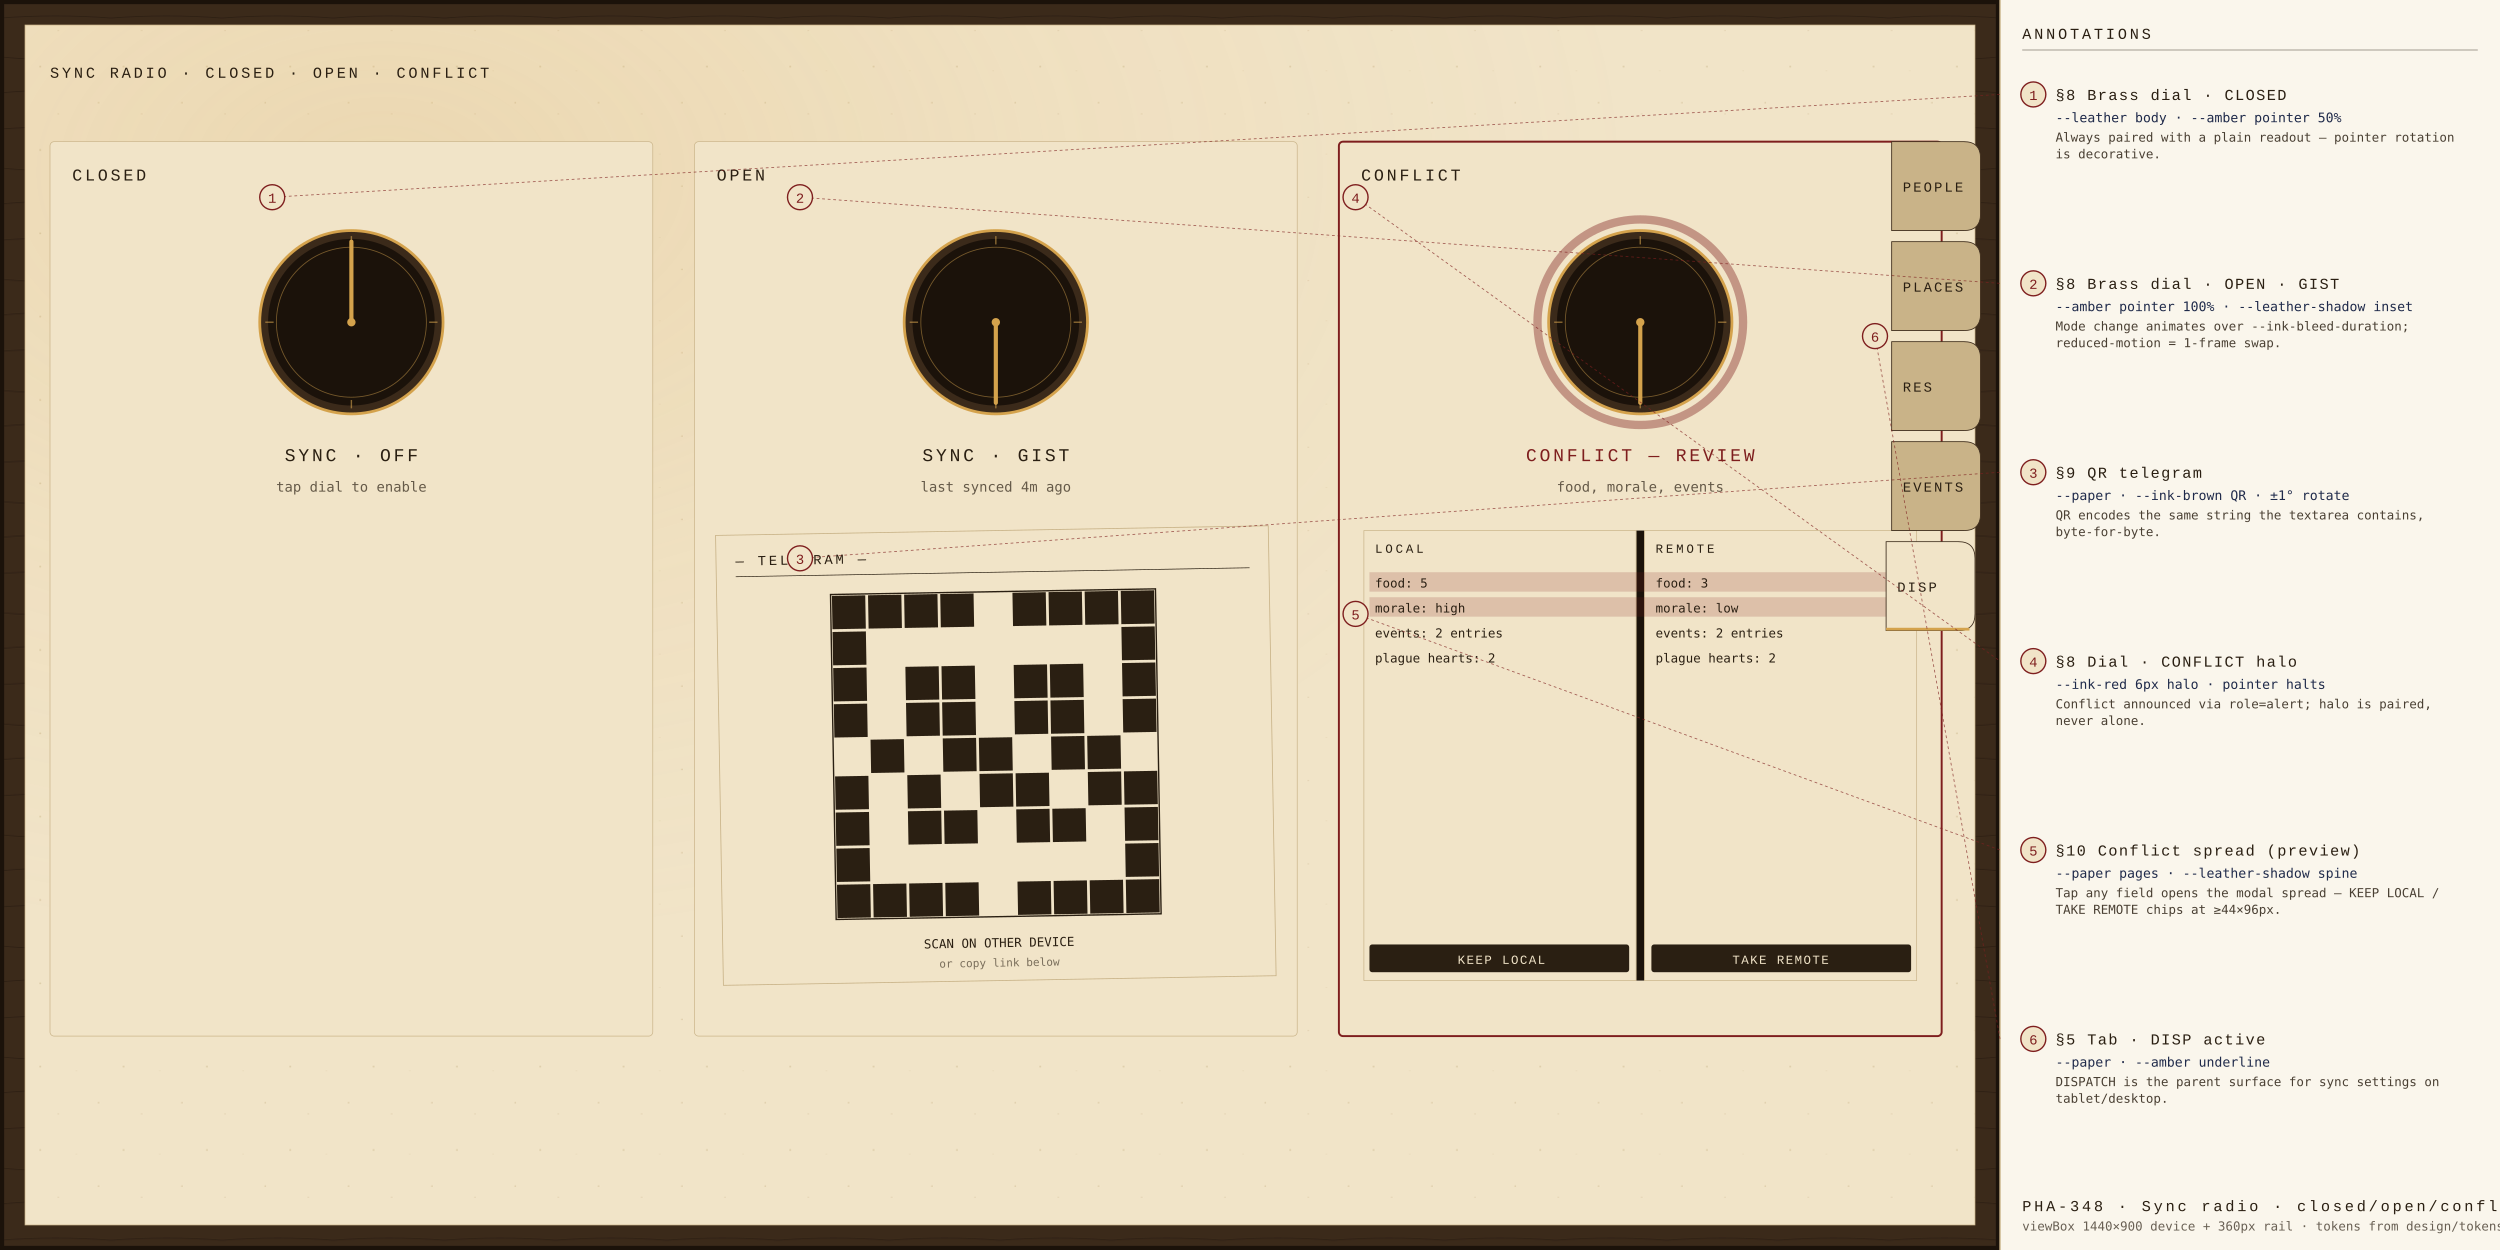
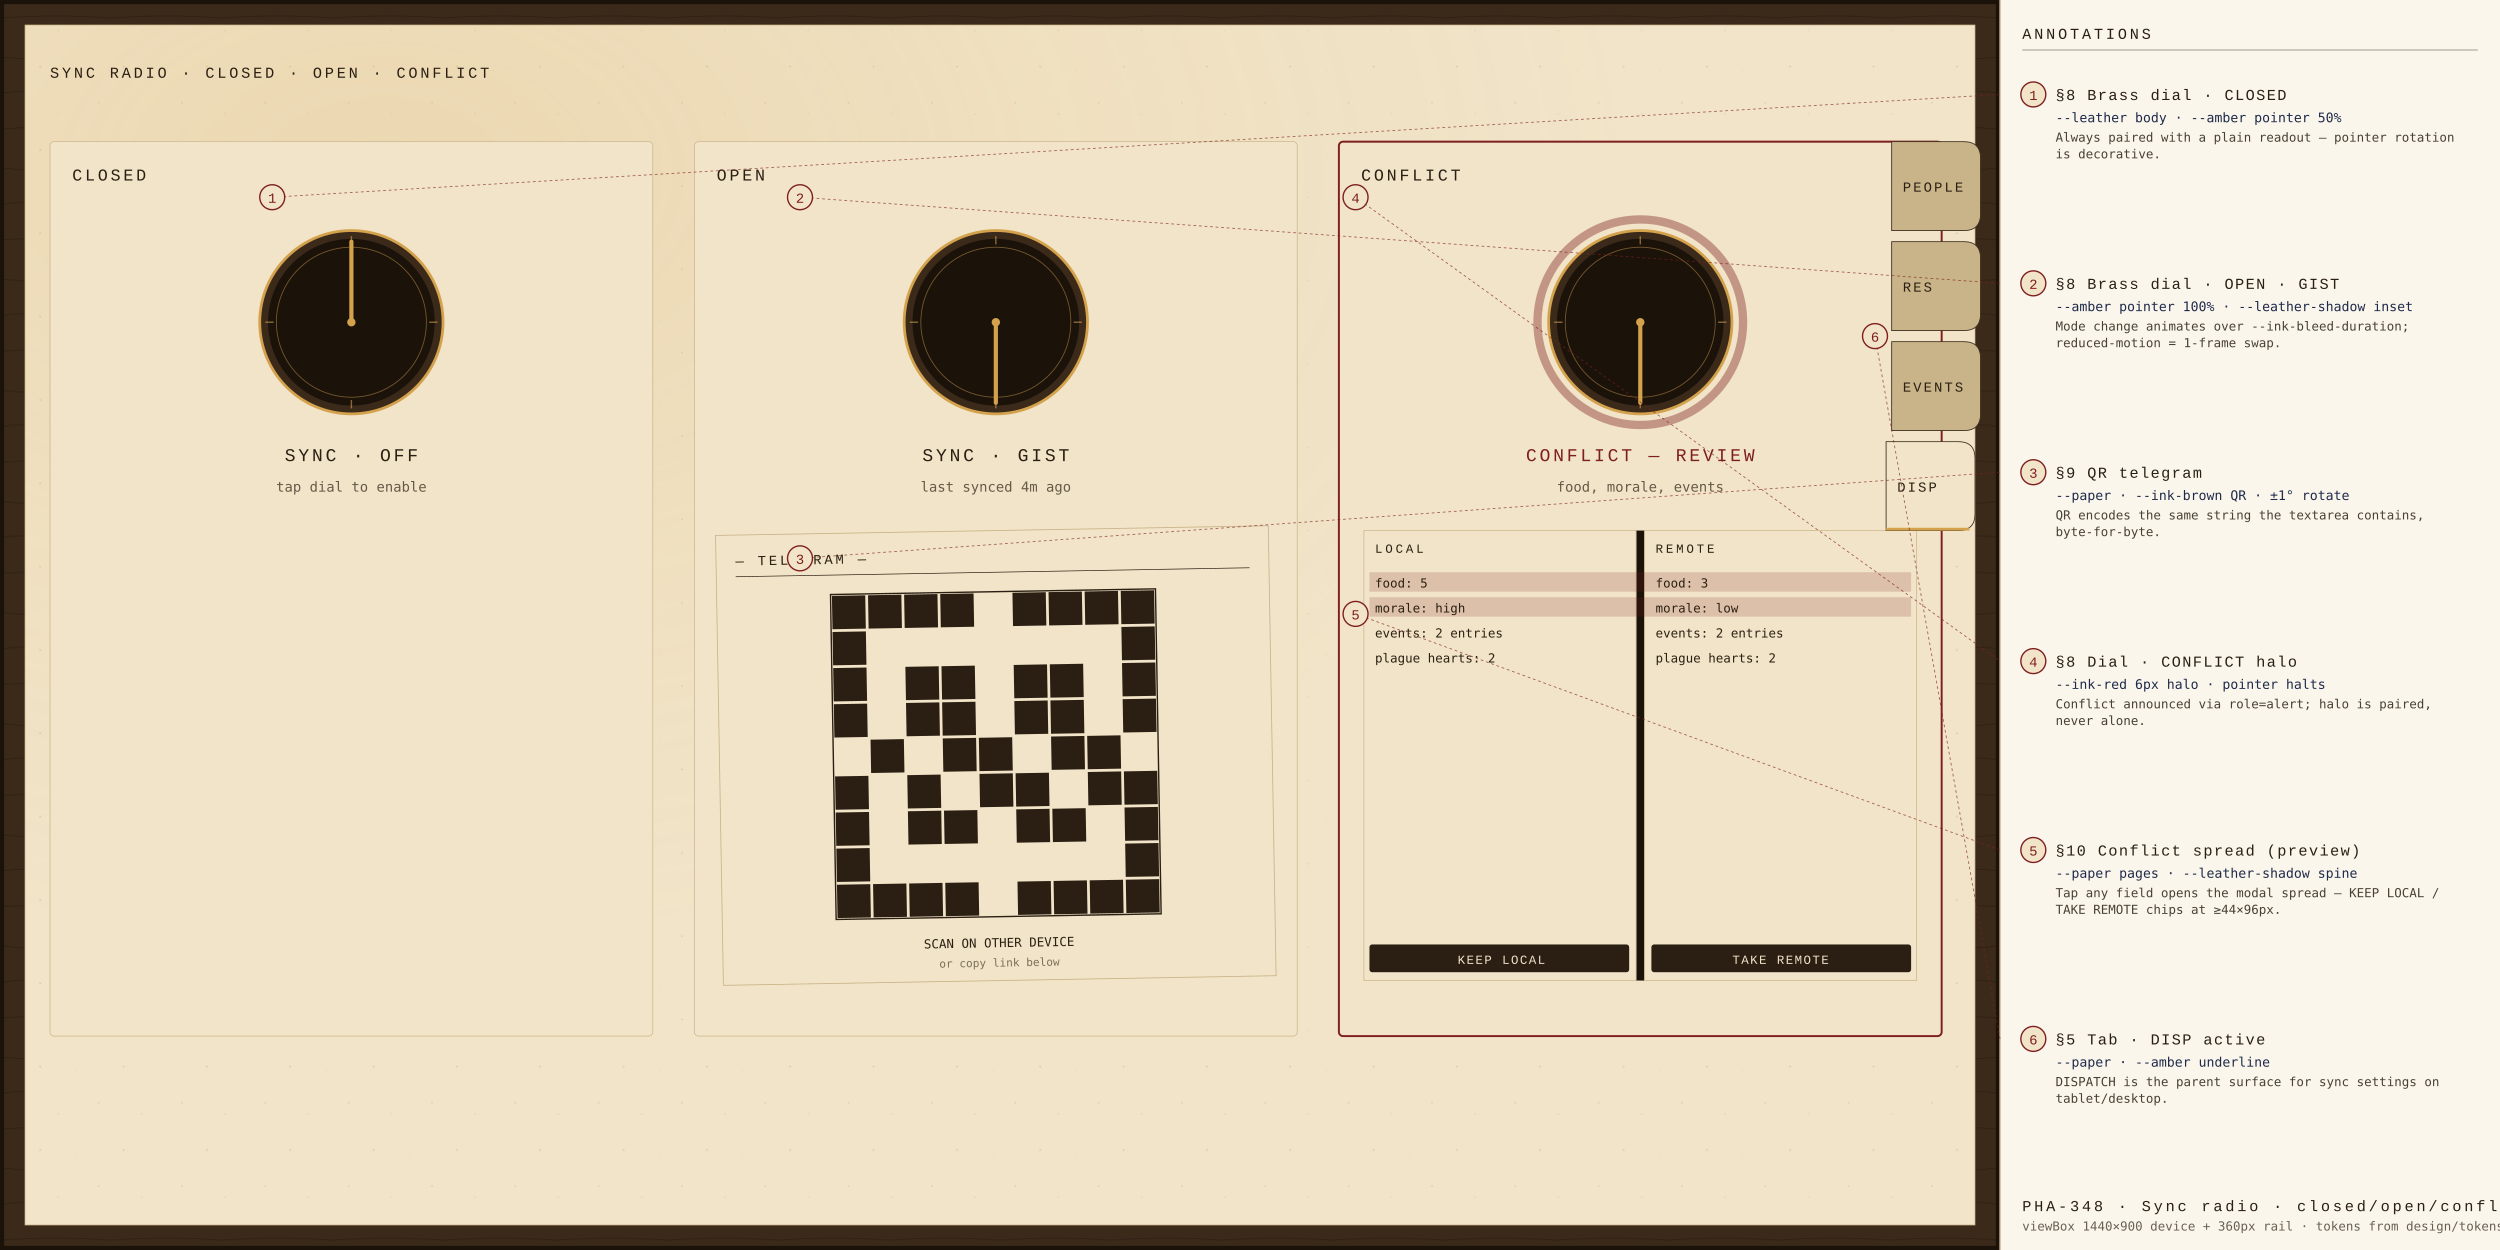
<svg xmlns="http://www.w3.org/2000/svg" viewBox="0 0 1800 900" width="1800" height="900" role="img" aria-label="PHA-348 · Sync radio · closed/open/conflict · Desktop · ≥1025px mockup">
  <defs>
    <pattern id="paperGrain" x="0" y="0" width="60" height="60" patternUnits="userSpaceOnUse">
      <rect width="60" height="60" fill="#F1E4C8" />
      <circle cx="11" cy="14" r="0.6" fill="#C9B388" opacity="0.5" />
      <circle cx="42" cy="22" r="0.5" fill="#C9B388" opacity="0.4" />
      <circle cx="29" cy="48" r="0.7" fill="#C9B388" opacity="0.45" />
      <circle cx="55" cy="51" r="0.4" fill="#C9B388" opacity="0.3" />
    </pattern>
    <pattern id="leatherGrain" x="0" y="0" width="80" height="80" patternUnits="userSpaceOnUse">
      <rect width="80" height="80" fill="#3B2A1A" />
      <path d="M0 13 q40 -3 80 0 M0 41 q40 4 80 0 M0 67 q40 -4 80 0" stroke="#1B120A" stroke-width="0.6" fill="none" opacity="0.5" />
    </pattern>
    <radialGradient id="lamp" cx="18%" cy="12%" r="65%">
      <stop offset="0%" stop-color="#D4A24C" stop-opacity="0.18" />
      <stop offset="55%" stop-color="#D4A24C" stop-opacity="0.06" />
      <stop offset="100%" stop-color="#D4A24C" stop-opacity="0" />
    </radialGradient>
    <filter id="hand" x="-2%" y="-50%" width="104%" height="200%">
      <feTurbulence type="fractalNoise" baseFrequency="0.7" numOctaves="2" seed="3" />
      <feDisplacementMap in="SourceGraphic" scale="0.6" />
    </filter>
    <symbol id="paperclip" viewBox="0 0 40 60">
      <path d="M20 4 q-9 0 -9 9 v36 q0 9 9 9 t9 -9 v-30 q0 -5 -5 -5 t-5 5 v22" fill="none" stroke="#D4A24C" stroke-width="2.2" stroke-linecap="round" />
    </symbol>
    <symbol id="touchHint" viewBox="0 0 44 44">
      <rect x="0" y="0" width="44" height="44" fill="none" stroke="#D4A24C" stroke-width="1" stroke-dasharray="3 3" opacity="0.6" />
    </symbol>
  </defs>
  <rect x="0" y="0" width="1800" height="900" fill="#3B2A1A" />
  <rect x="0" y="0" width="1440" height="900" fill="url(#leatherGrain)" />
  <rect x="0" y="0" width="1440" height="900" fill="url(#leatherGrain)" />
  <rect x="0" y="0" width="1440" height="900" fill="#3B2A1A" opacity="0.15" />
  <rect x="0" y="0" width="1440" height="3" fill="#1B120A" />
  <rect x="0" y="897" width="1440" height="3" fill="#1B120A" />
  <rect x="0" y="0" width="3" height="900" fill="#1B120A" />
  <rect x="1437" y="0" width="3" height="900" fill="#1B120A" />
  <rect x="18" y="18" width="1404" height="864" fill="url(#paperGrain)" stroke="#C9B388" stroke-width="0.5" />
  <rect x="18" y="18" width="1404" height="864" fill="url(#lamp)" />
  <text x="36" y="56" font-family="'Special Elite', 'Courier New', Courier, monospace" font-size="11" fill="#2A1F12" letter-spacing="2">SYNC RADIO · CLOSED · OPEN · CONFLICT</text>
  <rect x="36" y="102" width="434" height="644" fill="#F1E4C8" stroke="#C9B388" stroke-width="0.5" rx="3" />
  <text x="52" y="130" font-family="'Special Elite', 'Courier New', Courier, monospace" font-size="12" fill="#2A1F12" letter-spacing="2">CLOSED</text>
  <circle cx="253.0" cy="232" r="66" fill="#3B2A1A" stroke="#D4A24C" stroke-width="2" />
  <circle cx="253.0" cy="232" r="60" fill="#1B120A" />
  <circle cx="253.0" cy="232" r="54" fill="none" stroke="#D4A24C" stroke-width="0.6" opacity="0.5" />
  <line x1="253.0" y1="170.0" x2="253.0" y2="176.0" stroke="#D4A24C" stroke-width="1" opacity="0.6" />
  <line x1="315.0" y1="232.0" x2="309.0" y2="232.0" stroke="#D4A24C" stroke-width="1" opacity="0.6" />
  <line x1="253.0" y1="294.0" x2="253.0" y2="288.0" stroke="#D4A24C" stroke-width="1" opacity="0.6" />
  <line x1="191.0" y1="232.0" x2="197.0" y2="232.0" stroke="#D4A24C" stroke-width="1" opacity="0.6" />
  <line x1="253.0" y1="232" x2="253.0" y2="174.0" stroke="#D4A24C" stroke-width="3" stroke-linecap="round" />
  <circle cx="253.0" cy="232" r="3" fill="#D4A24C" />
  <text x="253.0" y="332" text-anchor="middle" font-family="'Special Elite', 'Courier New', Courier, monospace" font-size="13" fill="#2A1F12" letter-spacing="2">SYNC · OFF</text>
  <text x="253.0" y="354" text-anchor="middle" font-family="'IBM Plex Mono', ui-monospace, Menlo, Consolas, monospace" font-size="10" fill="#2A1F12" opacity="0.7">tap dial to enable</text>
  <rect x="500" y="102" width="434" height="644" fill="#F1E4C8" stroke="#C9B388" stroke-width="0.5" rx="3" />
  <text x="516" y="130" font-family="'Special Elite', 'Courier New', Courier, monospace" font-size="12" fill="#2A1F12" letter-spacing="2">OPEN</text>
  <circle cx="717.0" cy="232" r="66" fill="#3B2A1A" stroke="#D4A24C" stroke-width="2" />
  <circle cx="717.0" cy="232" r="60" fill="#1B120A" />
  <circle cx="717.0" cy="232" r="54" fill="none" stroke="#D4A24C" stroke-width="0.6" opacity="0.5" />
  <line x1="717.0" y1="170.0" x2="717.0" y2="176.0" stroke="#D4A24C" stroke-width="1" opacity="0.6" />
  <line x1="779.0" y1="232.0" x2="773.0" y2="232.0" stroke="#D4A24C" stroke-width="1" opacity="0.6" />
  <line x1="717.0" y1="294.0" x2="717.0" y2="288.0" stroke="#D4A24C" stroke-width="1" opacity="0.6" />
  <line x1="655.0" y1="232.0" x2="661.0" y2="232.0" stroke="#D4A24C" stroke-width="1" opacity="0.6" />
  <line x1="717.0" y1="232" x2="717.0" y2="290.0" stroke="#D4A24C" stroke-width="3" stroke-linecap="round" />
  <circle cx="717.0" cy="232" r="3" fill="#D4A24C" />
  <text x="717.0" y="332" text-anchor="middle" font-family="'Special Elite', 'Courier New', Courier, monospace" font-size="13" fill="#2A1F12" letter-spacing="2">SYNC · GIST</text>
  <text x="717.0" y="354" text-anchor="middle" font-family="'IBM Plex Mono', ui-monospace, Menlo, Consolas, monospace" font-size="10" fill="#2A1F12" opacity="0.7">last synced 4m ago</text>
  <g transform="rotate(-1 717.0 544.0)">
    <rect x="518" y="382" width="398" height="324" fill="#F1E4C8" stroke="#C9B388" stroke-width="0.6" />
    <text x="532" y="404" font-family="'Special Elite', 'Courier New', Courier, monospace" font-size="10" fill="#2A1F12" letter-spacing="2">— TELEGRAM —</text>
    <line x1="532" y1="412" x2="902" y2="412" stroke="#2A1F12" stroke-width="0.5" />
    <rect x="600.0" y="426" width="234" height="234" fill="#F1E4C8" stroke="#2A1F12" stroke-width="1" />
    <rect x="601.0" y="427.0" width="24.0" height="24.0" fill="#2A1F12" />
    <rect x="627.0" y="427.0" width="24.0" height="24.0" fill="#2A1F12" />
    <rect x="653.0" y="427.0" width="24.0" height="24.0" fill="#2A1F12" />
    <rect x="679.0" y="427.0" width="24.0" height="24.0" fill="#2A1F12" />
    <rect x="731.0" y="427.0" width="24.0" height="24.0" fill="#2A1F12" />
    <rect x="757.0" y="427.0" width="24.0" height="24.0" fill="#2A1F12" />
    <rect x="783.0" y="427.0" width="24.0" height="24.0" fill="#2A1F12" />
    <rect x="809.0" y="427.0" width="24.0" height="24.0" fill="#2A1F12" />
    <rect x="601.0" y="453.0" width="24.0" height="24.0" fill="#2A1F12" />
    <rect x="809.0" y="453.0" width="24.0" height="24.0" fill="#2A1F12" />
    <rect x="601.0" y="479.0" width="24.0" height="24.0" fill="#2A1F12" />
    <rect x="653.0" y="479.0" width="24.0" height="24.0" fill="#2A1F12" />
    <rect x="679.0" y="479.0" width="24.0" height="24.0" fill="#2A1F12" />
    <rect x="731.0" y="479.0" width="24.0" height="24.0" fill="#2A1F12" />
    <rect x="757.0" y="479.0" width="24.0" height="24.0" fill="#2A1F12" />
    <rect x="809.0" y="479.0" width="24.0" height="24.0" fill="#2A1F12" />
    <rect x="601.0" y="505.0" width="24.0" height="24.0" fill="#2A1F12" />
    <rect x="653.0" y="505.0" width="24.0" height="24.0" fill="#2A1F12" />
    <rect x="679.0" y="505.0" width="24.0" height="24.0" fill="#2A1F12" />
    <rect x="731.0" y="505.0" width="24.0" height="24.0" fill="#2A1F12" />
    <rect x="757.0" y="505.0" width="24.0" height="24.0" fill="#2A1F12" />
    <rect x="809.0" y="505.0" width="24.0" height="24.0" fill="#2A1F12" />
    <rect x="627.0" y="531.0" width="24.0" height="24.0" fill="#2A1F12" />
    <rect x="679.0" y="531.0" width="24.0" height="24.0" fill="#2A1F12" />
    <rect x="705.0" y="531.0" width="24.0" height="24.0" fill="#2A1F12" />
    <rect x="757.0" y="531.0" width="24.0" height="24.0" fill="#2A1F12" />
    <rect x="783.0" y="531.0" width="24.0" height="24.0" fill="#2A1F12" />
    <rect x="601.0" y="557.0" width="24.0" height="24.0" fill="#2A1F12" />
    <rect x="653.0" y="557.0" width="24.0" height="24.0" fill="#2A1F12" />
    <rect x="705.0" y="557.0" width="24.0" height="24.0" fill="#2A1F12" />
    <rect x="731.0" y="557.0" width="24.0" height="24.0" fill="#2A1F12" />
    <rect x="783.0" y="557.0" width="24.0" height="24.0" fill="#2A1F12" />
    <rect x="809.0" y="557.0" width="24.0" height="24.0" fill="#2A1F12" />
    <rect x="601.0" y="583.0" width="24.0" height="24.0" fill="#2A1F12" />
    <rect x="653.0" y="583.0" width="24.0" height="24.0" fill="#2A1F12" />
    <rect x="679.0" y="583.0" width="24.0" height="24.0" fill="#2A1F12" />
    <rect x="731.0" y="583.0" width="24.0" height="24.0" fill="#2A1F12" />
    <rect x="757.0" y="583.0" width="24.0" height="24.0" fill="#2A1F12" />
    <rect x="809.0" y="583.0" width="24.0" height="24.0" fill="#2A1F12" />
    <rect x="601.0" y="609.0" width="24.0" height="24.0" fill="#2A1F12" />
    <rect x="809.0" y="609.0" width="24.0" height="24.0" fill="#2A1F12" />
    <rect x="601.0" y="635.0" width="24.0" height="24.0" fill="#2A1F12" />
    <rect x="627.0" y="635.0" width="24.0" height="24.0" fill="#2A1F12" />
    <rect x="653.0" y="635.0" width="24.0" height="24.0" fill="#2A1F12" />
    <rect x="679.0" y="635.0" width="24.0" height="24.0" fill="#2A1F12" />
    <rect x="731.0" y="635.0" width="24.0" height="24.0" fill="#2A1F12" />
    <rect x="757.0" y="635.0" width="24.0" height="24.0" fill="#2A1F12" />
    <rect x="783.0" y="635.0" width="24.0" height="24.0" fill="#2A1F12" />
    <rect x="809.0" y="635.0" width="24.0" height="24.0" fill="#2A1F12" />
    <text x="717.0" y="682" text-anchor="middle" font-family="'IBM Plex Mono', ui-monospace, Menlo, Consolas, monospace" font-size="9" fill="#2A1F12">SCAN ON OTHER DEVICE</text>
    <text x="717.0" y="696" text-anchor="middle" font-family="'IBM Plex Mono', ui-monospace, Menlo, Consolas, monospace" font-size="8" fill="#2A1F12" opacity="0.6">or copy link below</text>
  </g>
  <rect x="964" y="102" width="434" height="644" fill="#F1E4C8" stroke="#7E1E1E" stroke-width="1.4" rx="3" />
  <text x="980" y="130" font-family="'Special Elite', 'Courier New', Courier, monospace" font-size="12" fill="#2A1F12" letter-spacing="2">CONFLICT</text>
  <circle cx="1181.0" cy="232" r="74" fill="none" stroke="#7E1E1E" stroke-width="6" opacity="0.4" />
  <circle cx="1181.0" cy="232" r="66" fill="#3B2A1A" stroke="#D4A24C" stroke-width="2" />
  <circle cx="1181.0" cy="232" r="60" fill="#1B120A" />
  <circle cx="1181.0" cy="232" r="54" fill="none" stroke="#D4A24C" stroke-width="0.6" opacity="0.5" />
  <line x1="1181.0" y1="170.0" x2="1181.0" y2="176.0" stroke="#D4A24C" stroke-width="1" opacity="0.6" />
  <line x1="1243.0" y1="232.0" x2="1237.0" y2="232.0" stroke="#D4A24C" stroke-width="1" opacity="0.6" />
  <line x1="1181.0" y1="294.0" x2="1181.0" y2="288.0" stroke="#D4A24C" stroke-width="1" opacity="0.6" />
  <line x1="1119.0" y1="232.0" x2="1125.0" y2="232.0" stroke="#D4A24C" stroke-width="1" opacity="0.6" />
  <line x1="1181.0" y1="232" x2="1181.0" y2="290.0" stroke="#D4A24C" stroke-width="3" stroke-linecap="round" />
  <circle cx="1181.0" cy="232" r="3" fill="#D4A24C" />
  <text x="1181.0" y="332" text-anchor="middle" font-family="'Special Elite', 'Courier New', Courier, monospace" font-size="13" fill="#7E1E1E" letter-spacing="2">CONFLICT — REVIEW</text>
  <text x="1181.0" y="354" text-anchor="middle" font-family="'IBM Plex Mono', ui-monospace, Menlo, Consolas, monospace" font-size="10" fill="#2A1F12" opacity="0.7">food, morale, events</text>
  <rect x="1178" y="382" width="6" height="324" fill="#1B120A" />
  <rect x="982" y="382" width="196" height="324" fill="#F1E4C8" stroke="#C9B388" stroke-width="0.5" />
  <rect x="1184" y="382" width="196" height="324" fill="#F1E4C8" stroke="#C9B388" stroke-width="0.5" />
  <text x="990" y="398" font-family="'Special Elite', 'Courier New', Courier, monospace" font-size="9" fill="#2A1F12" letter-spacing="2">LOCAL</text>
  <text x="1192" y="398" font-family="'Special Elite', 'Courier New', Courier, monospace" font-size="9" fill="#2A1F12" letter-spacing="2">REMOTE</text>
  <rect x="986" y="412" width="390" height="14" fill="#7E1E1E" opacity="0.18" />
  <text x="990" y="423" font-family="'IBM Plex Mono', ui-monospace, Menlo, Consolas, monospace" font-size="9" fill="#2A1F12">food: 5</text>
  <text x="1192" y="423" font-family="'IBM Plex Mono', ui-monospace, Menlo, Consolas, monospace" font-size="9" fill="#2A1F12">food: 3</text>
  <rect x="986" y="430" width="390" height="14" fill="#7E1E1E" opacity="0.18" />
  <text x="990" y="441" font-family="'IBM Plex Mono', ui-monospace, Menlo, Consolas, monospace" font-size="9" fill="#2A1F12">morale: high</text>
  <text x="1192" y="441" font-family="'IBM Plex Mono', ui-monospace, Menlo, Consolas, monospace" font-size="9" fill="#2A1F12">morale: low</text>
  <text x="990" y="459" font-family="'IBM Plex Mono', ui-monospace, Menlo, Consolas, monospace" font-size="9" fill="#2A1F12">events: 2 entries</text>
  <text x="1192" y="459" font-family="'IBM Plex Mono', ui-monospace, Menlo, Consolas, monospace" font-size="9" fill="#2A1F12">events: 2 entries</text>
  <text x="990" y="477" font-family="'IBM Plex Mono', ui-monospace, Menlo, Consolas, monospace" font-size="9" fill="#2A1F12">plague hearts: 2</text>
  <text x="1192" y="477" font-family="'IBM Plex Mono', ui-monospace, Menlo, Consolas, monospace" font-size="9" fill="#2A1F12">plague hearts: 2</text>
  <rect x="986" y="680" width="187" height="20" fill="#2A1F12" rx="2" />
  <text x="1081" y="694" text-anchor="middle" font-family="'Special Elite', 'Courier New', Courier, monospace" font-size="9" fill="#F1E4C8" letter-spacing="1">KEEP LOCAL</text>
  <rect x="1189" y="680" width="187" height="20" fill="#2A1F12" rx="2" />
  <text x="1282" y="694" text-anchor="middle" font-family="'Special Elite', 'Courier New', Courier, monospace" font-size="9" fill="#F1E4C8" letter-spacing="1">TAKE REMOTE</text>
  <path d="M1362 102 h52 q12 0 12 12 v40 q0 12 -12 12 h-52 z" fill="#C9B388" stroke="#3B2A1A" stroke-width="0.6" />
  <text x="1370" y="138.0" font-family="'Special Elite', 'Courier New', Courier, monospace" font-size="10" fill="#2A1F12" letter-spacing="1.5">PEOPLE</text>
  <path d="M1362 174 h52 q12 0 12 12 v40 q0 12 -12 12 h-52 z" fill="#C9B388" stroke="#3B2A1A" stroke-width="0.6" />
-   <text x="1370" y="210.0" font-family="'Special Elite', 'Courier New', Courier, monospace" font-size="10" fill="#2A1F12" letter-spacing="1.5">PLACES</text>
+   <text x="1370" y="210.0" font-family="'Special Elite', 'Courier New', Courier, monospace" font-size="10" fill="#2A1F12" letter-spacing="1.5">RES</text>
  <path d="M1362 246 h52 q12 0 12 12 v40 q0 12 -12 12 h-52 z" fill="#C9B388" stroke="#3B2A1A" stroke-width="0.6" />
-   <text x="1370" y="282.0" font-family="'Special Elite', 'Courier New', Courier, monospace" font-size="10" fill="#2A1F12" letter-spacing="1.5">RES</text>
-   <path d="M1362 318 h52 q12 0 12 12 v40 q0 12 -12 12 h-52 z" fill="#C9B388" stroke="#3B2A1A" stroke-width="0.6" />
-   <text x="1370" y="354.0" font-family="'Special Elite', 'Courier New', Courier, monospace" font-size="10" fill="#2A1F12" letter-spacing="1.5">EVENTS</text>
-   <path d="M1358 390 h52 q12 0 12 12 v40 q0 12 -12 12 h-52 z" fill="#F1E4C8" stroke="#3B2A1A" stroke-width="0.6" />
-   <text x="1366" y="426.0" font-family="'Special Elite', 'Courier New', Courier, monospace" font-size="10" fill="#2A1F12" letter-spacing="1.5">DISP</text>
-   <line x1="1358" y1="453" x2="1418" y2="453" stroke="#D4A24C" stroke-width="2" />
+   <text x="1370" y="282.0" font-family="'Special Elite', 'Courier New', Courier, monospace" font-size="10" fill="#2A1F12" letter-spacing="1.5">EVENTS</text>
+   <path d="M1358 318 h52 q12 0 12 12 v40 q0 12 -12 12 h-52 z" fill="#F1E4C8" stroke="#3B2A1A" stroke-width="0.6" />
+   <text x="1366" y="354.0" font-family="'Special Elite', 'Courier New', Courier, monospace" font-size="10" fill="#2A1F12" letter-spacing="1.5">DISP</text>
+   <line x1="1358" y1="381" x2="1418" y2="381" stroke="#D4A24C" stroke-width="2" />
  <rect x="1440" y="0" width="360" height="900" fill="#FAF6EC" />
  <line x1="1440" y1="0" x2="1440" y2="900" stroke="#C9B388" stroke-width="1" />
  <text x="1456" y="28" font-family="'Special Elite', 'Courier New', Courier, monospace" font-size="11" fill="#2A1F12" letter-spacing="2">ANNOTATIONS</text>
  <line x1="1456" y1="36" x2="1784" y2="36" stroke="#2A1F12" stroke-width="0.6" opacity="0.5" />
  <line x1="196" y1="142" x2="1440" y2="68" stroke="#7E1E1E" stroke-width="0.6" stroke-dasharray="2 2" opacity="0.7" />
  <circle cx="196" cy="142" r="9" fill="#F1E4C8" stroke="#7E1E1E" stroke-width="1" />
  <text x="196" y="146" text-anchor="middle" font-family="'Special Elite', 'Courier New', Courier, monospace" font-size="10" fill="#7E1E1E">1</text>
  <circle cx="1464" cy="68" r="9" fill="#F1E4C8" stroke="#7E1E1E" stroke-width="1" />
  <text x="1464" y="72" text-anchor="middle" font-family="'Special Elite', 'Courier New', Courier, monospace" font-size="10" fill="#7E1E1E">1</text>
  <text x="1480" y="72" font-family="'Special Elite', 'Courier New', Courier, monospace" font-size="11" fill="#2A1F12" letter-spacing="1">§8 Brass dial · CLOSED</text>
  <text x="1480" y="88" font-family="'IBM Plex Mono', ui-monospace, Menlo, Consolas, monospace" font-size="9.5" fill="#1F2A4A">--leather body · --amber pointer 50%</text>
  <text x="1480" y="102" font-family="'IBM Plex Mono', ui-monospace, Menlo, Consolas, monospace" font-size="9" fill="#2A1F12" opacity="0.85">Always paired with a plain readout — pointer rotation</text>
  <text x="1480" y="114" font-family="'IBM Plex Mono', ui-monospace, Menlo, Consolas, monospace" font-size="9" fill="#2A1F12" opacity="0.85">is decorative.</text>
  <line x1="576" y1="142" x2="1440" y2="204" stroke="#7E1E1E" stroke-width="0.6" stroke-dasharray="2 2" opacity="0.7" />
  <circle cx="576" cy="142" r="9" fill="#F1E4C8" stroke="#7E1E1E" stroke-width="1" />
  <text x="576" y="146" text-anchor="middle" font-family="'Special Elite', 'Courier New', Courier, monospace" font-size="10" fill="#7E1E1E">2</text>
  <circle cx="1464" cy="204" r="9" fill="#F1E4C8" stroke="#7E1E1E" stroke-width="1" />
  <text x="1464" y="208" text-anchor="middle" font-family="'Special Elite', 'Courier New', Courier, monospace" font-size="10" fill="#7E1E1E">2</text>
  <text x="1480" y="208" font-family="'Special Elite', 'Courier New', Courier, monospace" font-size="11" fill="#2A1F12" letter-spacing="1">§8 Brass dial · OPEN · GIST</text>
  <text x="1480" y="224" font-family="'IBM Plex Mono', ui-monospace, Menlo, Consolas, monospace" font-size="9.5" fill="#1F2A4A">--amber pointer 100% · --leather-shadow inset</text>
  <text x="1480" y="238" font-family="'IBM Plex Mono', ui-monospace, Menlo, Consolas, monospace" font-size="9" fill="#2A1F12" opacity="0.85">Mode change animates over --ink-bleed-duration;</text>
  <text x="1480" y="250" font-family="'IBM Plex Mono', ui-monospace, Menlo, Consolas, monospace" font-size="9" fill="#2A1F12" opacity="0.85">reduced-motion = 1-frame swap.</text>
  <line x1="576" y1="402" x2="1440" y2="340" stroke="#7E1E1E" stroke-width="0.6" stroke-dasharray="2 2" opacity="0.7" />
  <circle cx="576" cy="402" r="9" fill="#F1E4C8" stroke="#7E1E1E" stroke-width="1" />
  <text x="576" y="406" text-anchor="middle" font-family="'Special Elite', 'Courier New', Courier, monospace" font-size="10" fill="#7E1E1E">3</text>
  <circle cx="1464" cy="340" r="9" fill="#F1E4C8" stroke="#7E1E1E" stroke-width="1" />
  <text x="1464" y="344" text-anchor="middle" font-family="'Special Elite', 'Courier New', Courier, monospace" font-size="10" fill="#7E1E1E">3</text>
  <text x="1480" y="344" font-family="'Special Elite', 'Courier New', Courier, monospace" font-size="11" fill="#2A1F12" letter-spacing="1">§9 QR telegram</text>
  <text x="1480" y="360" font-family="'IBM Plex Mono', ui-monospace, Menlo, Consolas, monospace" font-size="9.5" fill="#1F2A4A">--paper · --ink-brown QR · ±1° rotate</text>
  <text x="1480" y="374" font-family="'IBM Plex Mono', ui-monospace, Menlo, Consolas, monospace" font-size="9" fill="#2A1F12" opacity="0.85">QR encodes the same string the textarea contains,</text>
  <text x="1480" y="386" font-family="'IBM Plex Mono', ui-monospace, Menlo, Consolas, monospace" font-size="9" fill="#2A1F12" opacity="0.85">byte-for-byte.</text>
  <line x1="976" y1="142" x2="1440" y2="476" stroke="#7E1E1E" stroke-width="0.6" stroke-dasharray="2 2" opacity="0.7" />
  <circle cx="976" cy="142" r="9" fill="#F1E4C8" stroke="#7E1E1E" stroke-width="1" />
  <text x="976" y="146" text-anchor="middle" font-family="'Special Elite', 'Courier New', Courier, monospace" font-size="10" fill="#7E1E1E">4</text>
  <circle cx="1464" cy="476" r="9" fill="#F1E4C8" stroke="#7E1E1E" stroke-width="1" />
  <text x="1464" y="480" text-anchor="middle" font-family="'Special Elite', 'Courier New', Courier, monospace" font-size="10" fill="#7E1E1E">4</text>
  <text x="1480" y="480" font-family="'Special Elite', 'Courier New', Courier, monospace" font-size="11" fill="#2A1F12" letter-spacing="1">§8 Dial · CONFLICT halo</text>
  <text x="1480" y="496" font-family="'IBM Plex Mono', ui-monospace, Menlo, Consolas, monospace" font-size="9.5" fill="#1F2A4A">--ink-red 6px halo · pointer halts</text>
  <text x="1480" y="510" font-family="'IBM Plex Mono', ui-monospace, Menlo, Consolas, monospace" font-size="9" fill="#2A1F12" opacity="0.85">Conflict announced via role=alert; halo is paired,</text>
  <text x="1480" y="522" font-family="'IBM Plex Mono', ui-monospace, Menlo, Consolas, monospace" font-size="9" fill="#2A1F12" opacity="0.85">never alone.</text>
  <line x1="976" y1="442" x2="1440" y2="612" stroke="#7E1E1E" stroke-width="0.6" stroke-dasharray="2 2" opacity="0.7" />
  <circle cx="976" cy="442" r="9" fill="#F1E4C8" stroke="#7E1E1E" stroke-width="1" />
  <text x="976" y="446" text-anchor="middle" font-family="'Special Elite', 'Courier New', Courier, monospace" font-size="10" fill="#7E1E1E">5</text>
  <circle cx="1464" cy="612" r="9" fill="#F1E4C8" stroke="#7E1E1E" stroke-width="1" />
  <text x="1464" y="616" text-anchor="middle" font-family="'Special Elite', 'Courier New', Courier, monospace" font-size="10" fill="#7E1E1E">5</text>
  <text x="1480" y="616" font-family="'Special Elite', 'Courier New', Courier, monospace" font-size="11" fill="#2A1F12" letter-spacing="1">§10 Conflict spread (preview)</text>
  <text x="1480" y="632" font-family="'IBM Plex Mono', ui-monospace, Menlo, Consolas, monospace" font-size="9.5" fill="#1F2A4A">--paper pages · --leather-shadow spine</text>
  <text x="1480" y="646" font-family="'IBM Plex Mono', ui-monospace, Menlo, Consolas, monospace" font-size="9" fill="#2A1F12" opacity="0.85">Tap any field opens the modal spread — KEEP LOCAL /</text>
  <text x="1480" y="658" font-family="'IBM Plex Mono', ui-monospace, Menlo, Consolas, monospace" font-size="9" fill="#2A1F12" opacity="0.85">TAKE REMOTE chips at ≥44×96px.</text>
  <line x1="1350" y1="242" x2="1440" y2="748" stroke="#7E1E1E" stroke-width="0.6" stroke-dasharray="2 2" opacity="0.7" />
  <circle cx="1350" cy="242" r="9" fill="#F1E4C8" stroke="#7E1E1E" stroke-width="1" />
  <text x="1350" y="246" text-anchor="middle" font-family="'Special Elite', 'Courier New', Courier, monospace" font-size="10" fill="#7E1E1E">6</text>
  <circle cx="1464" cy="748" r="9" fill="#F1E4C8" stroke="#7E1E1E" stroke-width="1" />
  <text x="1464" y="752" text-anchor="middle" font-family="'Special Elite', 'Courier New', Courier, monospace" font-size="10" fill="#7E1E1E">6</text>
  <text x="1480" y="752" font-family="'Special Elite', 'Courier New', Courier, monospace" font-size="11" fill="#2A1F12" letter-spacing="1">§5 Tab · DISP active</text>
  <text x="1480" y="768" font-family="'IBM Plex Mono', ui-monospace, Menlo, Consolas, monospace" font-size="9.5" fill="#1F2A4A">--paper · --amber underline</text>
  <text x="1480" y="782" font-family="'IBM Plex Mono', ui-monospace, Menlo, Consolas, monospace" font-size="9" fill="#2A1F12" opacity="0.85">DISPATCH is the parent surface for sync settings on</text>
  <text x="1480" y="794" font-family="'IBM Plex Mono', ui-monospace, Menlo, Consolas, monospace" font-size="9" fill="#2A1F12" opacity="0.85">tablet/desktop.</text>
  <text x="1456" y="872" font-family="'Special Elite', 'Courier New', Courier, monospace" font-size="11" fill="#2A1F12" letter-spacing="2">PHA-348 · Sync radio · closed/open/conflict · Desktop · ≥1025px</text>
  <text x="1456" y="886" font-family="'IBM Plex Mono', ui-monospace, Menlo, Consolas, monospace" font-size="9" fill="#2A1F12" opacity="0.7">viewBox 1440×900 device + 360px rail · tokens from design/tokens.css · components from design/components.md</text>
</svg>
